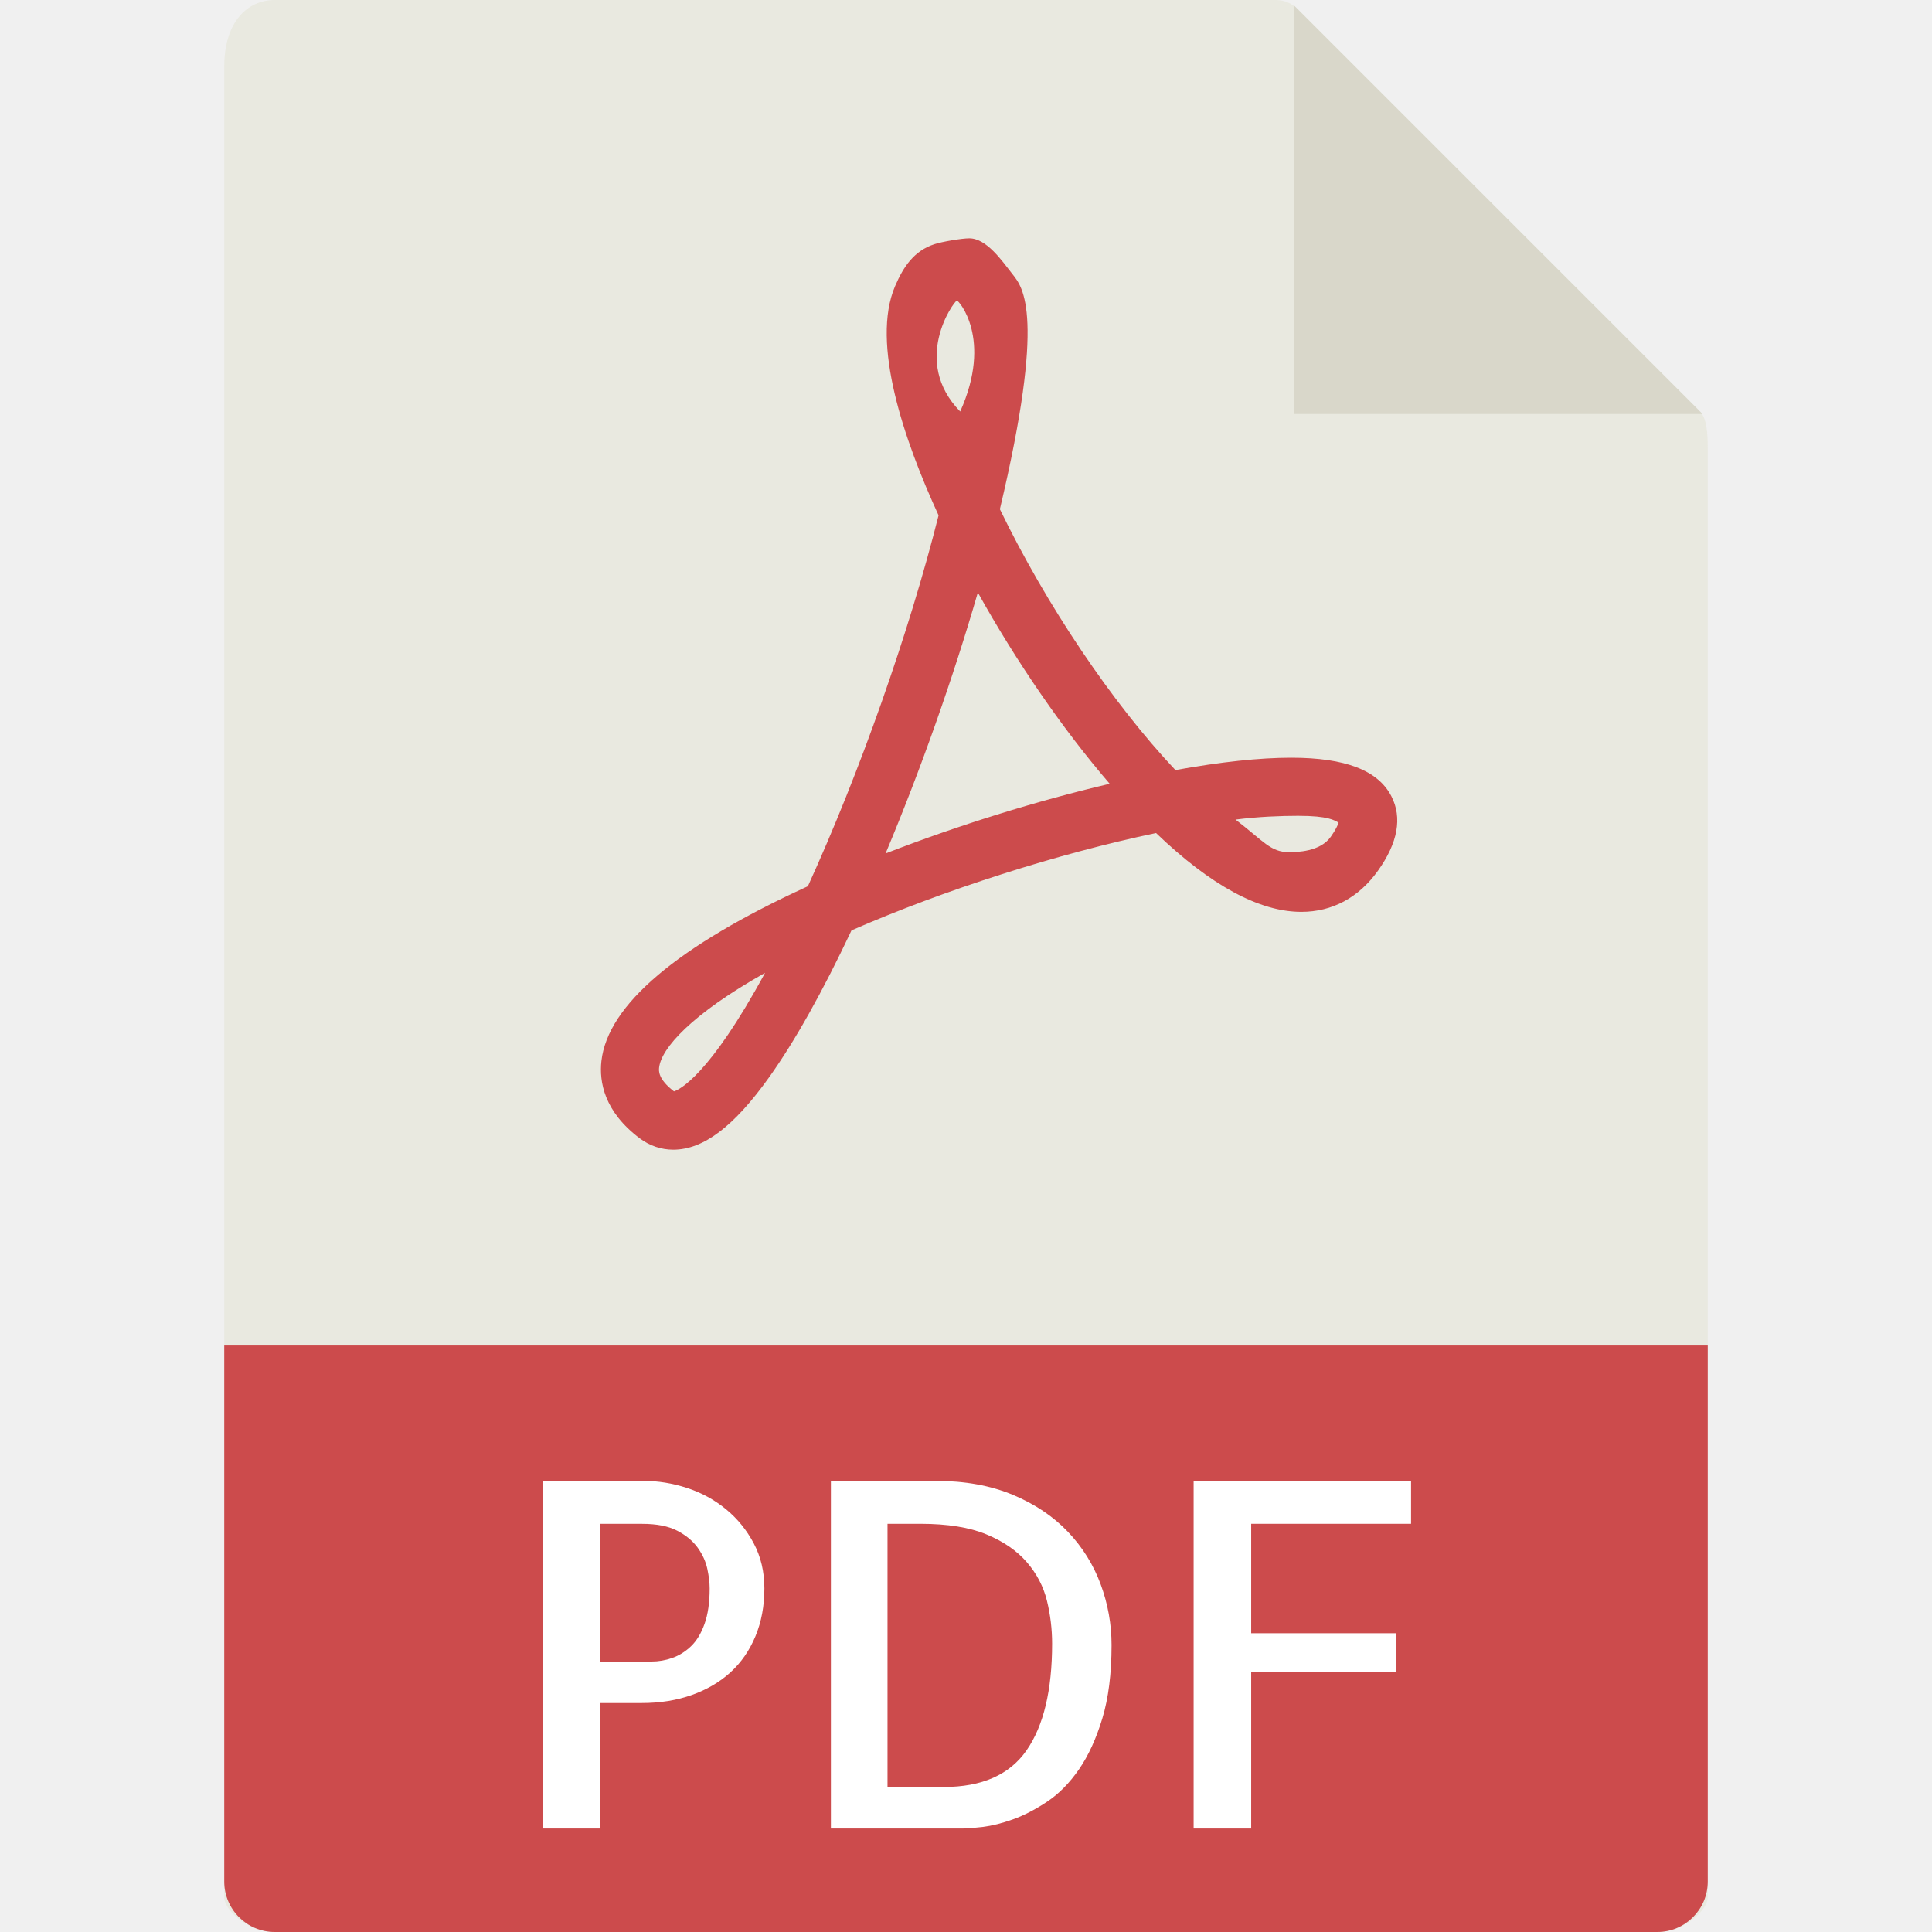
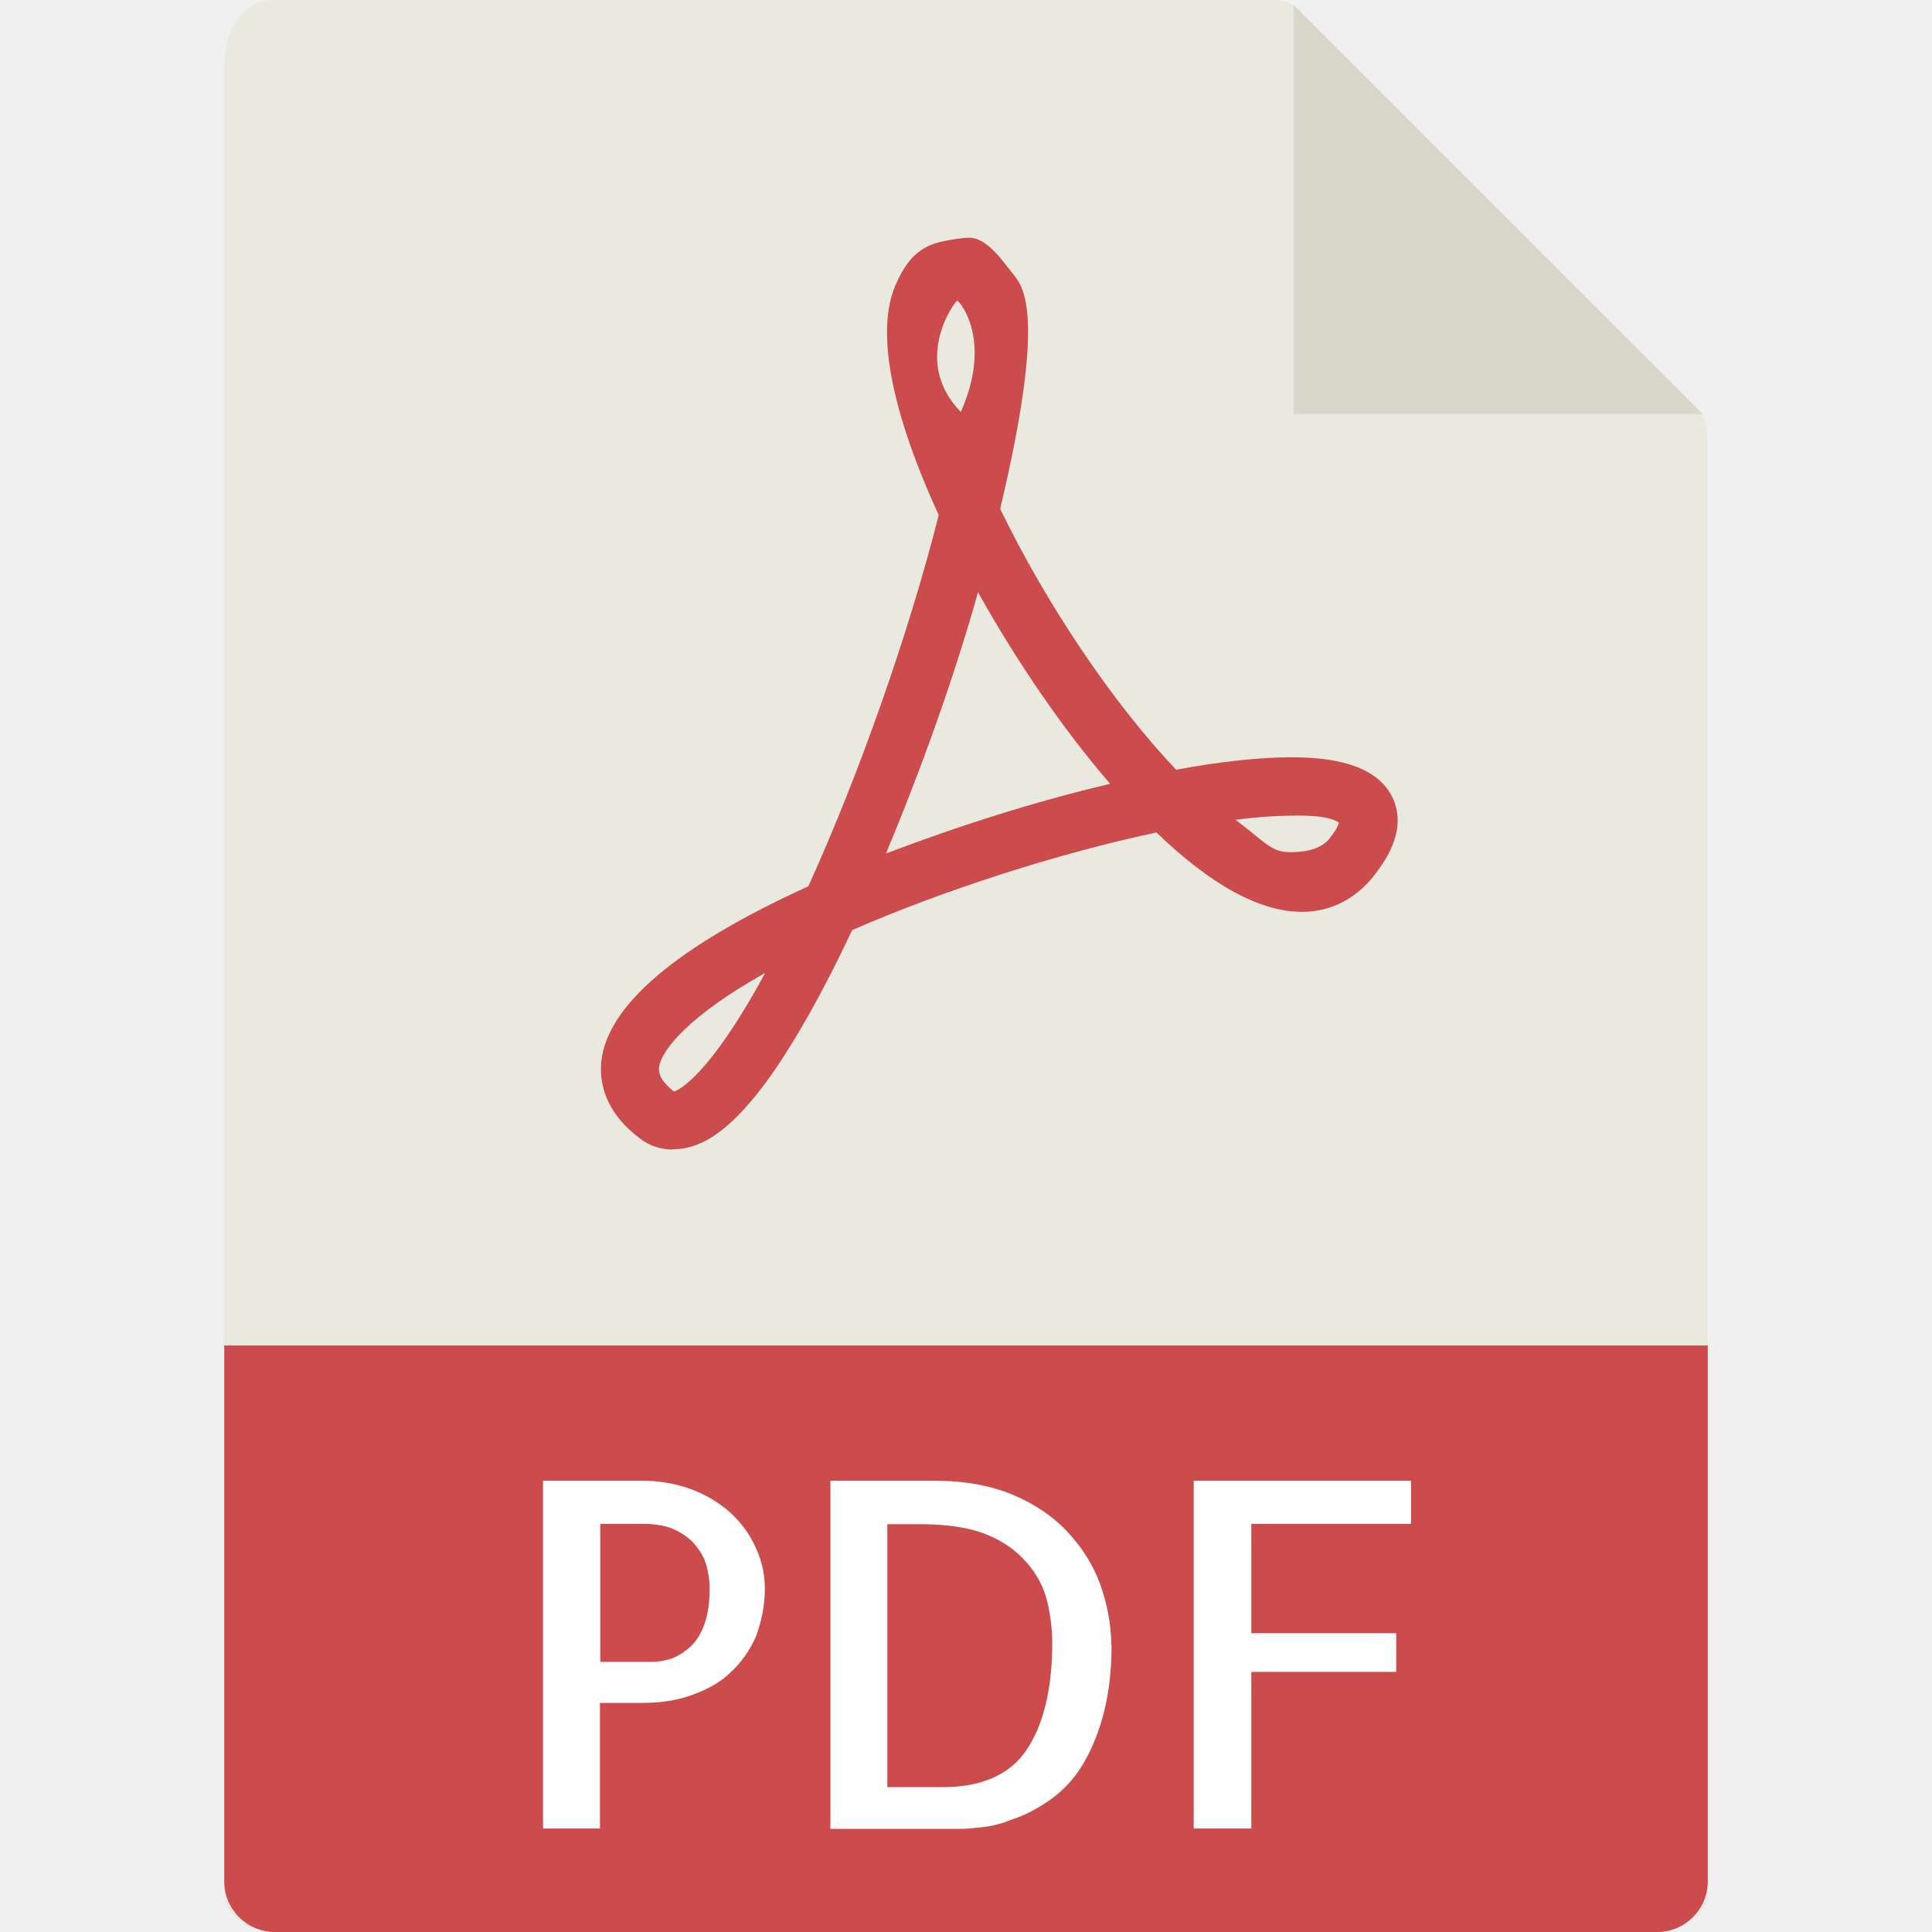
- <svg xmlns="http://www.w3.org/2000/svg" version="1.1" id="Capa_1" x="0px" y="0px" viewBox="0 0 56 56" style="enable-background:new 0 0 56 56;" xml:space="preserve">
-   <g>
-     <path style="fill:#E9E9E0;" d="M36.985,0H7.963C7.155,0,6.5,0.655,6.5,1.926V55c0,0.345,0.655,1,1.463,1h40.074   c0.808,0,1.463-0.655,1.463-1V12.978c0-0.696-0.093-0.92-0.257-1.085L37.607,0.257C37.442,0.093,37.218,0,36.985,0z" />
-     <polygon style="fill:#D9D7CA;" points="37.5,0.151 37.5,12 49.349,12  " />
-     <path style="fill:#CC4B4C;" d="M19.514,33.324L19.514,33.324c-0.348,0-0.682-0.113-0.967-0.326   c-1.041-0.781-1.181-1.65-1.115-2.242c0.182-1.628,2.195-3.332,5.985-5.068c1.504-3.296,2.935-7.357,3.788-10.75   c-0.998-2.172-1.968-4.99-1.261-6.643c0.248-0.579,0.557-1.023,1.134-1.215c0.228-0.076,0.804-0.172,1.016-0.172   c0.504,0,0.947,0.649,1.261,1.049c0.295,0.376,0.964,1.173-0.373,6.802c1.348,2.784,3.258,5.62,5.088,7.562   c1.311-0.237,2.439-0.358,3.358-0.358c1.566,0,2.515,0.365,2.902,1.117c0.32,0.622,0.189,1.349-0.39,2.16   c-0.557,0.779-1.325,1.191-2.22,1.191c-1.216,0-2.632-0.768-4.211-2.285c-2.837,0.593-6.15,1.651-8.828,2.822   c-0.836,1.774-1.637,3.203-2.383,4.251C21.273,32.654,20.389,33.324,19.514,33.324z M22.176,28.198   c-2.137,1.201-3.008,2.188-3.071,2.744c-0.01,0.092-0.037,0.334,0.431,0.692C19.685,31.587,20.555,31.19,22.176,28.198z    M35.813,23.756c0.815,0.627,1.014,0.944,1.547,0.944c0.234,0,0.901-0.01,1.21-0.441c0.149-0.209,0.207-0.343,0.23-0.415   c-0.123-0.065-0.286-0.197-1.175-0.197C37.12,23.648,36.485,23.67,35.813,23.756z M28.343,17.174   c-0.715,2.474-1.659,5.145-2.674,7.564c2.09-0.811,4.362-1.519,6.496-2.02C30.815,21.15,29.466,19.192,28.343,17.174z    M27.736,8.712c-0.098,0.033-1.33,1.757,0.096,3.216C28.781,9.813,27.779,8.698,27.736,8.712z" />
-     <path style="fill:#CC4B4C;" d="M48.037,56H7.963C7.155,56,6.5,55.345,6.5,54.537V39h43v15.537C49.5,55.345,48.845,56,48.037,56z" />
-     <g>
-       <path style="fill:#FFFFFF;" d="M17.385,53h-1.641V42.924h2.898c0.428,0,0.852,0.068,1.271,0.205    c0.419,0.137,0.795,0.342,1.128,0.615c0.333,0.273,0.602,0.604,0.807,0.991s0.308,0.822,0.308,1.306    c0,0.511-0.087,0.973-0.26,1.388c-0.173,0.415-0.415,0.764-0.725,1.046c-0.31,0.282-0.684,0.501-1.121,0.656    s-0.921,0.232-1.449,0.232h-1.217V53z M17.385,44.168v3.992h1.504c0.2,0,0.398-0.034,0.595-0.103    c0.196-0.068,0.376-0.18,0.54-0.335c0.164-0.155,0.296-0.371,0.396-0.649c0.1-0.278,0.15-0.622,0.15-1.032    c0-0.164-0.023-0.354-0.068-0.567c-0.046-0.214-0.139-0.419-0.28-0.615c-0.142-0.196-0.34-0.36-0.595-0.492    c-0.255-0.132-0.593-0.198-1.012-0.198H17.385z" />
-       <path style="fill:#FFFFFF;" d="M32.219,47.682c0,0.829-0.089,1.538-0.267,2.126s-0.403,1.08-0.677,1.477s-0.581,0.709-0.923,0.937    s-0.672,0.398-0.991,0.513c-0.319,0.114-0.611,0.187-0.875,0.219C28.222,52.984,28.026,53,27.898,53h-3.814V42.924h3.035    c0.848,0,1.593,0.135,2.235,0.403s1.176,0.627,1.6,1.073s0.74,0.955,0.95,1.524C32.114,46.494,32.219,47.08,32.219,47.682z     M27.352,51.797c1.112,0,1.914-0.355,2.406-1.066s0.738-1.741,0.738-3.09c0-0.419-0.05-0.834-0.15-1.244    c-0.101-0.41-0.294-0.781-0.581-1.114s-0.677-0.602-1.169-0.807s-1.13-0.308-1.914-0.308h-0.957v7.629H27.352z" />
-       <path style="fill:#FFFFFF;" d="M36.266,44.168v3.172h4.211v1.121h-4.211V53h-1.668V42.924H40.9v1.244H36.266z" />
-     </g>
+ <svg xmlns="http://www.w3.org/2000/svg" viewBox="0 0 56 56">
+   <path d="M36.98 0H7.96C7.16 0 6.5.66 6.5 1.93V55c0 .34.66 1 1.46 1h40.08c.8 0 1.46-.66 1.46-1V12.98c0-.7-.1-.92-.26-1.1L37.6.27C37.45.1 37.23 0 37 0z" fill="#E9E9E0" />
+   <path fill="#D9D7CA" d="M37.5.15V12h11.85" />
+   <path d="M19.5 33.32c-.33 0-.67-.1-.95-.32-1.04-.78-1.18-1.65-1.12-2.24.18-1.63 2.2-3.34 6-5.07 1.5-3.3 2.92-7.37 3.78-10.76-1-2.17-1.96-5-1.26-6.65.25-.58.56-1.03 1.14-1.22.23-.08.8-.17 1-.17.52 0 .96.66 1.28 1.06.3.37.96 1.17-.38 6.8 1.35 2.78 3.26 5.62 5.1 7.56 1.3-.24 2.43-.36 3.35-.36 1.56 0 2.5.37 2.9 1.12.32.62.2 1.35-.4 2.16-.55.78-1.32 1.2-2.2 1.2-1.23 0-2.64-.78-4.22-2.3-2.83.6-6.14 1.66-8.82 2.83-.83 1.77-1.64 3.2-2.38 4.25-1.03 1.43-1.9 2.1-2.8 2.1zm2.68-5.12c-2.14 1.2-3 2.2-3.08 2.74 0 .1-.03.34.44.7.14-.05 1.02-.45 2.64-3.44zm13.63-4.44c.83.62 1.03.94 1.56.94.23 0 .9 0 1.2-.44.16-.2.22-.34.24-.42-.12-.06-.3-.2-1.18-.2-.5 0-1.13.03-1.8.12zm-7.46-6.6c-.7 2.5-1.66 5.16-2.67 7.58 2.1-.8 4.36-1.52 6.5-2.02-1.36-1.57-2.7-3.53-3.83-5.55zm-.6-8.45c-.1.05-1.33 1.77.1 3.23.94-2.12-.06-3.23-.1-3.22zM48.04 56H7.96c-.8 0-1.46-.66-1.46-1.46V39h43v15.54c0 .8-.66 1.46-1.46 1.46z" fill="#CC4B4C" />
+   <g fill="#FFF">
+     <path d="M17.4 53h-1.66V42.92h2.9c.43 0 .85.07 1.27.2.43.15.8.35 1.14.62.33.28.6.6.8 1s.32.82.32 1.3c0 .5-.1.97-.26 1.4-.18.4-.42.75-.73 1.03-.3.3-.68.5-1.12.66s-.92.23-1.45.23h-1.22V53zm0-8.83v4h1.5c.2 0 .4-.04.58-.1.2-.08.38-.2.54-.35.17-.15.3-.37.4-.65.1-.28.15-.62.15-1.03 0-.16-.02-.35-.07-.57-.04-.2-.14-.42-.28-.6-.14-.2-.34-.37-.6-.5-.25-.14-.6-.2-1-.2h-1.23zM32.22 47.68c0 .83-.1 1.54-.27 2.13s-.4 1.1-.67 1.5-.6.7-.93.92-.67.4-1 .5c-.3.13-.6.2-.86.23-.28.03-.47.05-.6.05h-3.82V42.92h3.04c.85 0 1.6.14 2.23.4s1.18.63 1.6 1.08.74.95.95 1.52c.2.57.32 1.16.32 1.76zm-4.87 4.12c1.1 0 1.92-.36 2.4-1.07s.75-1.74.75-3.1c0-.4-.05-.82-.15-1.23-.1-.4-.3-.78-.6-1.12s-.66-.6-1.15-.8-1.13-.3-1.92-.3h-.96v7.62h1.63zM36.27 44.17v3.17h4.2v1.12h-4.2V53H34.6V42.92h6.3v1.25h-4.63z" />
  </g>
-   <g>
- </g>
-   <g>
- </g>
-   <g>
- </g>
-   <g>
- </g>
-   <g>
- </g>
-   <g>
- </g>
-   <g>
- </g>
-   <g>
- </g>
-   <g>
- </g>
-   <g>
- </g>
-   <g>
- </g>
-   <g>
- </g>
-   <g>
- </g>
-   <g>
- </g>
-   <g>
- </g>
</svg>
